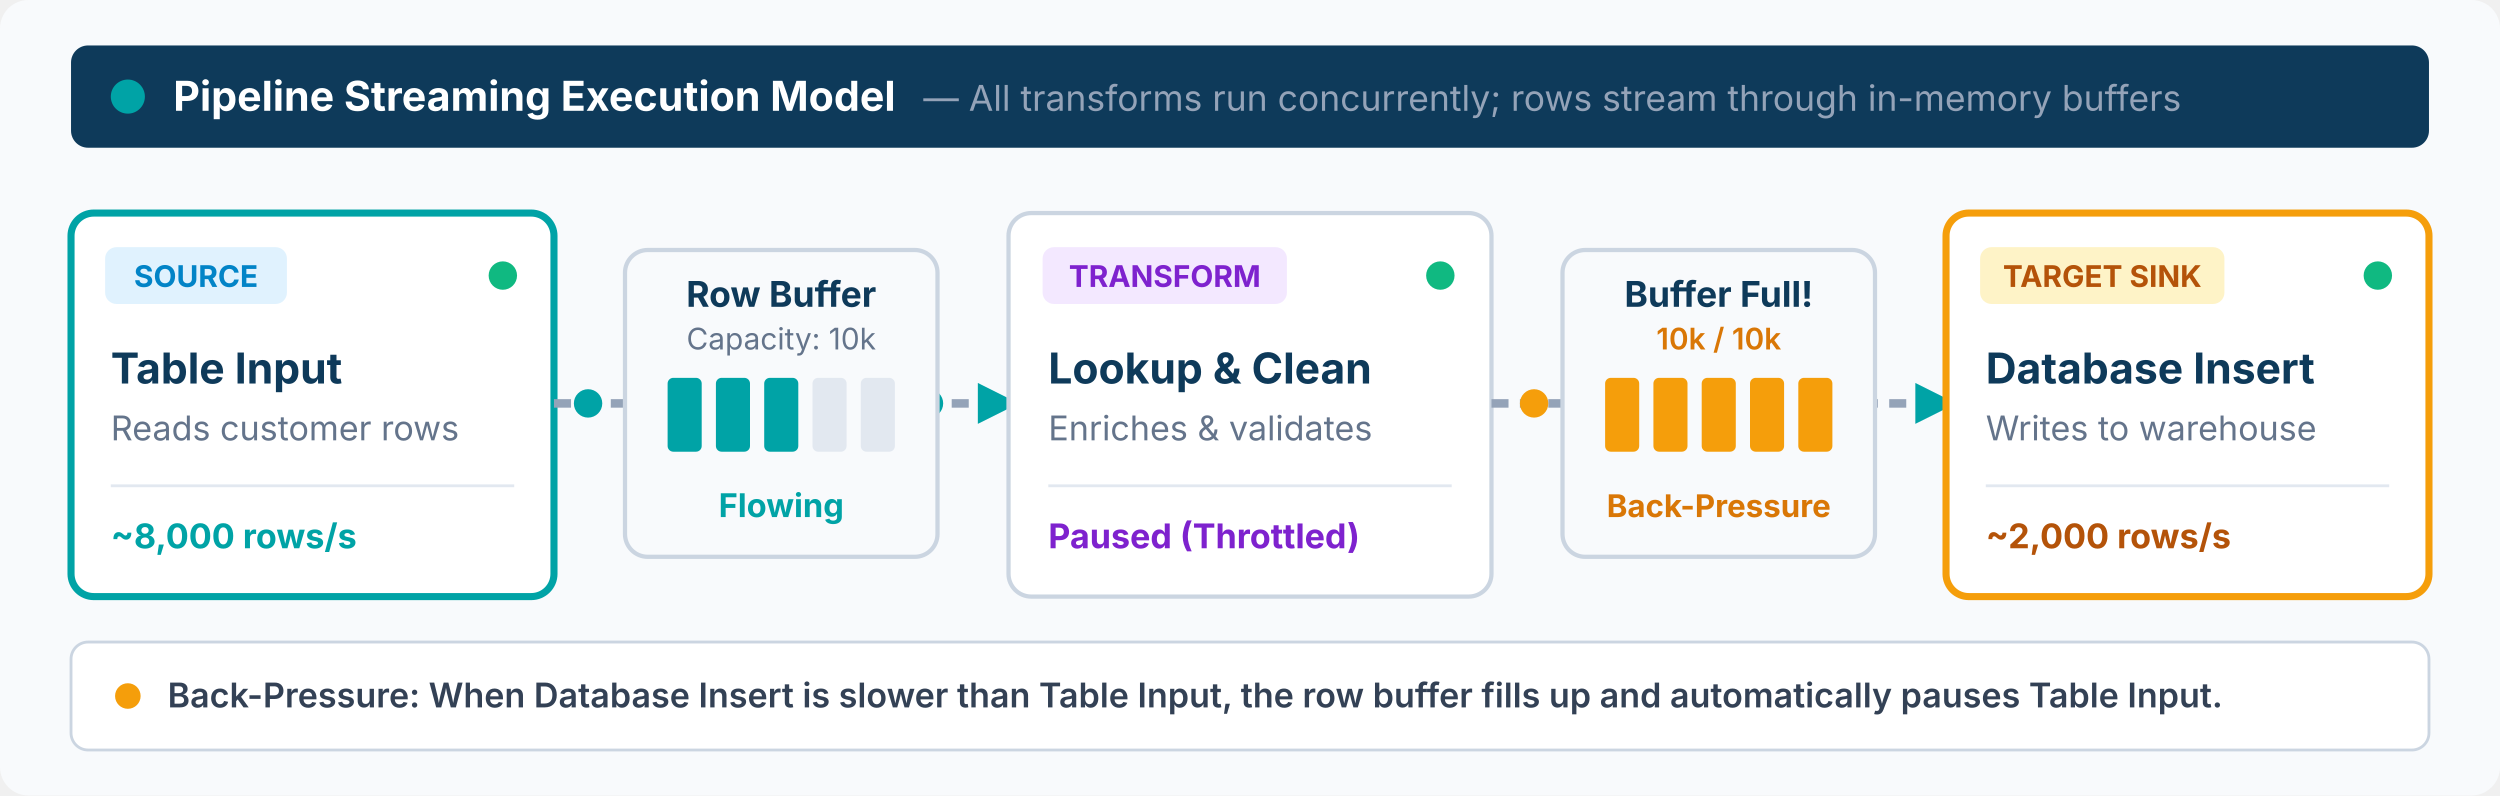
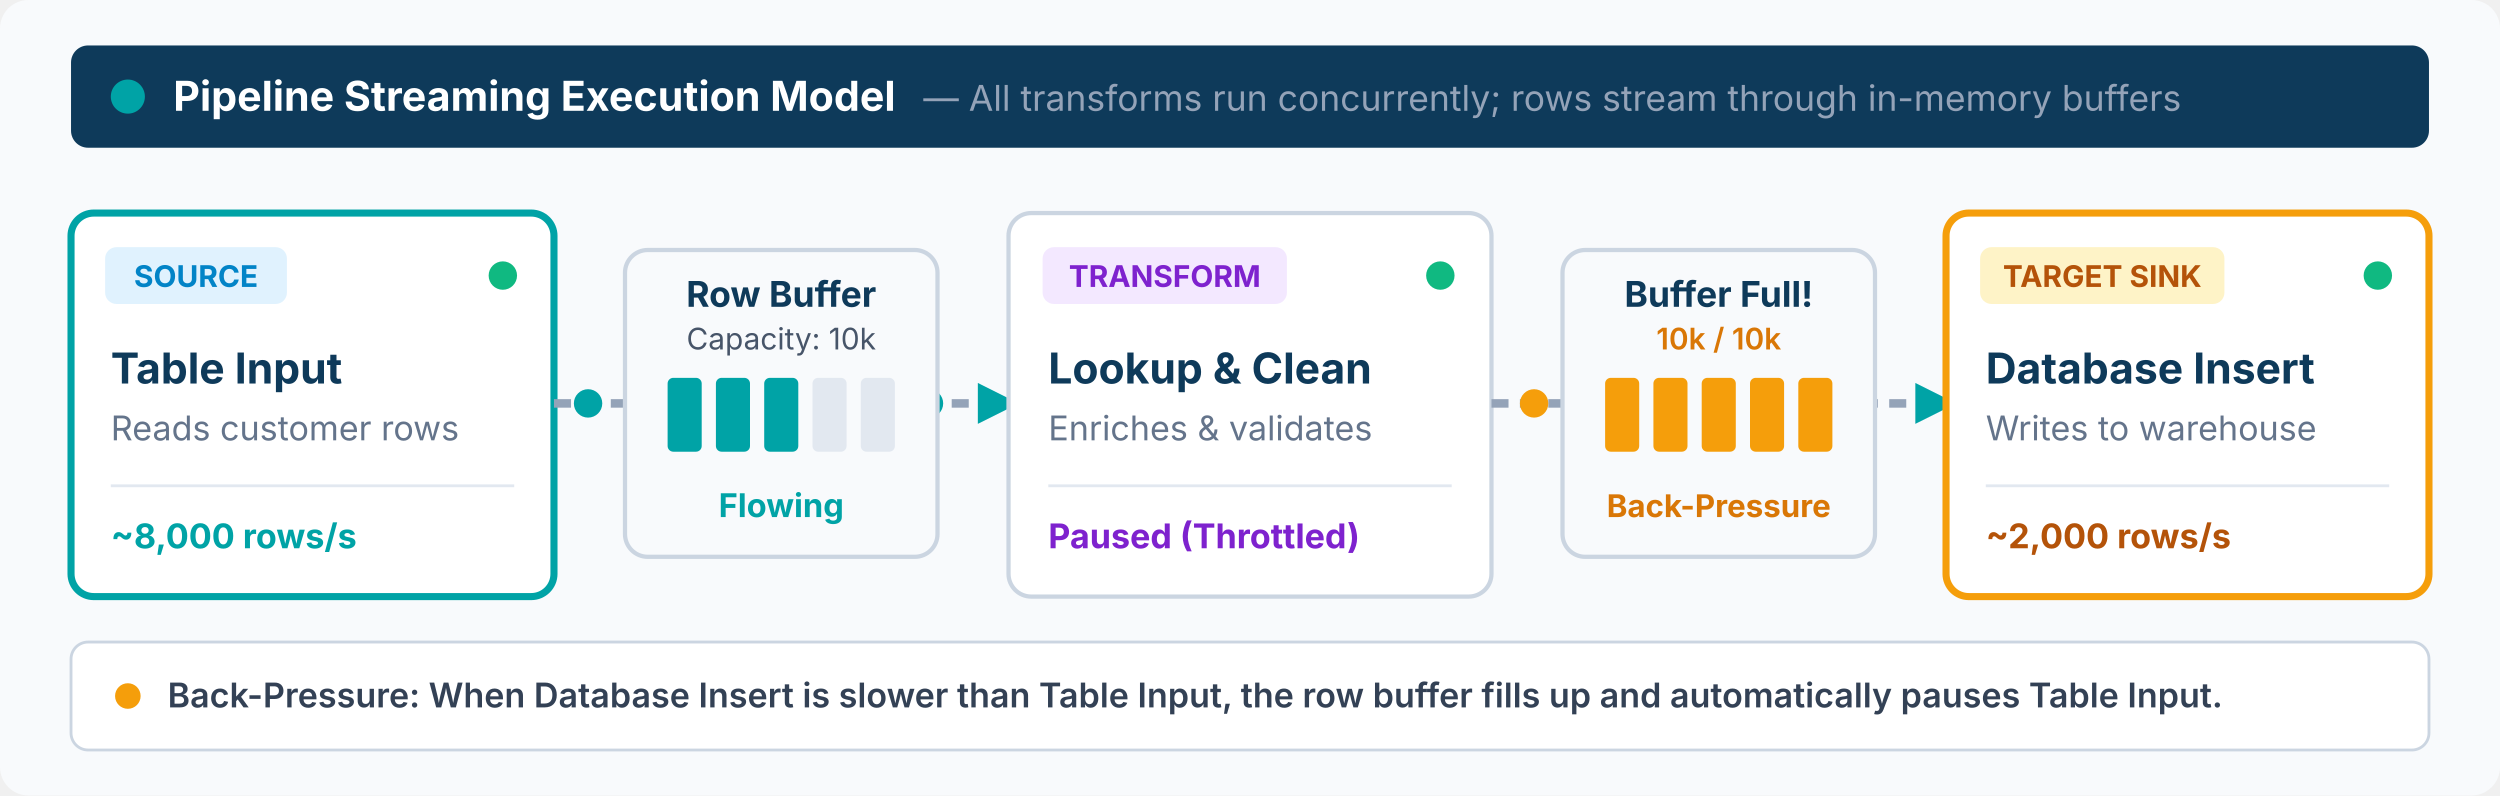
<svg xmlns="http://www.w3.org/2000/svg" viewBox="0 0 880 280" width="880" height="280">
  <defs>
    <style>
-       .bg { fill: #f8fafc; }
-       .card { fill: #ffffff; stroke: #cbd5e1; stroke-width: 1.5; rx: 8px; }
-       .card-source { fill: #ffffff; stroke: #00a3a6; stroke-width: 2.5; rx: 8px; }
-       .card-target { fill: #ffffff; stroke: #f59e0b; stroke-width: 2.5; rx: 8px; }
+       .pl-bg { fill: #f8fafc; }
+       .pl-card { fill: #ffffff; stroke: #cbd5e1; stroke-width: 1.5; rx: 8px; }
+       .pl-card-source { fill: #ffffff; stroke: #00a3a6; stroke-width: 2.5; rx: 8px; }
+       .pl-card-target { fill: #ffffff; stroke: #f59e0b; stroke-width: 2.5; rx: 8px; }
      
-       .text-title { font-family: system-ui, -apple-system, sans-serif; font-size: 15px; font-weight: 700; fill: #0e3a5a; }
-       .text-subtitle { font-family: system-ui, -apple-system, sans-serif; font-size: 12px; fill: #64748b; }
-       .text-tag { font-family: system-ui, -apple-system, sans-serif; font-size: 10.5px; font-weight: 700; text-transform: uppercase; }
-       .text-metric { font-family: system-ui, -apple-system, sans-serif; font-size: 12px; font-weight: 700; }
-       .text-buffer-title { font-family: system-ui, -apple-system, sans-serif; font-size: 12.5px; font-weight: 700; fill: #0e3a5a; }
+       .pl-text-title { font-family: system-ui, -apple-system, sans-serif; font-size: 15px; font-weight: 700; fill: #0e3a5a; }
+       .pl-text-subtitle { font-family: system-ui, -apple-system, sans-serif; font-size: 12px; fill: #64748b; }
+       .pl-text-tag { font-family: system-ui, -apple-system, sans-serif; font-size: 10.5px; font-weight: 700; text-transform: uppercase; }
+       .pl-text-metric { font-family: system-ui, -apple-system, sans-serif; font-size: 12px; font-weight: 700; }
+       .pl-text-buffer-title { font-family: system-ui, -apple-system, sans-serif; font-size: 12.5px; font-weight: 700; fill: #0e3a5a; }
      
-       .hop-line { stroke: #94a3b8; stroke-width: 3; stroke-dasharray: 6 4; fill: none; }
-       .buffer-box { fill: #f8fafc; stroke: #cbd5e1; stroke-width: 1.5; rx: 8px; }
-       .bar-normal { fill: #00a3a6; rx: 2px; }
-       .bar-warn { fill: #f59e0b; rx: 2px; }
-       .bar-empty { fill: #e2e8f0; rx: 2px; }
-       .ribbon { fill: #ffffff; stroke: #cbd5e1; stroke-width: 1; rx: 6px; }
-       .ribbon-text { font-family: system-ui, -apple-system, sans-serif; font-size: 12px; font-weight: 600; fill: #334155; }
+       .pl-hop-line { stroke: #94a3b8; stroke-width: 3; stroke-dasharray: 6 4; fill: none; }
+       .pl-buffer-box { fill: #f8fafc; stroke: #cbd5e1; stroke-width: 1.5; rx: 8px; }
+       .pl-bar-normal { fill: #00a3a6; rx: 2px; }
+       .pl-bar-warn { fill: #f59e0b; rx: 2px; }
+       .pl-bar-empty { fill: #e2e8f0; rx: 2px; }
+       .pl-ribbon { fill: #ffffff; stroke: #cbd5e1; stroke-width: 1; rx: 6px; }
+       .pl-ribbon-text { font-family: system-ui, -apple-system, sans-serif; font-size: 12px; font-weight: 600; fill: #334155; }
      
-       .pulse-warn { animation: pulseWarning 2s infinite ease-in-out; }
+       .pl-pulse-warn { animation: pl-pulseWarning 2s infinite ease-in-out; }

-       @keyframes pulseWarning {
+       @keyframes pl-pulseWarning {
        0%, 100% { filter: drop-shadow(0 0 2px rgba(245, 158, 11, 0.4)); }
        50% { filter: drop-shadow(0 0 8px rgba(245, 158, 11, 0.8)); }
      }

      /* Animated streaming row tokens */
-       .dot-stream1 { animation: streamAnim1 2s infinite linear; }
-       .dot-stream2 { animation: streamAnim2 2s infinite linear; }
+       .pl-dot-stream1 { animation: pl-streamAnim1 2s infinite linear; }
+       .pl-dot-stream2 { animation: pl-streamAnim2 2s infinite linear; }

-       @keyframes streamAnim1 {
+       @keyframes pl-streamAnim1 {
        0% { transform: translateX(0px); opacity: 0; }
        15% { opacity: 1; }
        85% { opacity: 1; }
        100% { transform: translateX(160px); opacity: 0; }
      }

-       @keyframes streamAnim2 {
+       @keyframes pl-streamAnim2 {
        0% { transform: translateX(0px); opacity: 0; }
        15% { opacity: 1; }
        85% { opacity: 1; }
        100% { transform: translateX(160px); opacity: 0; }
      }
+       .pl-ink-muted { fill: #475569; }

+       /* Dark mode. The OS preference is the default, but the Hop site also has
+          its own light/dark toggle which sets data-theme on the page root, so
+          both have to be honoured -- and an explicit light choice has to win
+          over a dark OS. */
      @media (prefers-color-scheme: dark) {
-         .bg { fill: #0f172a; }
-         .card { fill: #1e293b; stroke: #334155; }
-         .card-source { fill: #1e293b; stroke: #00a3a6; }
-         .card-target { fill: #1e293b; stroke: #f59e0b; }
-         .text-title { fill: #f1f5f9; }
-         .text-subtitle { fill: #94a3b8; }
-         .text-buffer-title { fill: #cbd5e1; }
-         .buffer-box { fill: #0f172a; stroke: #334155; }
-         .bar-empty { fill: #334155; }
-         .hop-line { stroke: #475569; }
-         .ribbon { fill: #1e293b; stroke: #334155; }
-         .ribbon-text { fill: #cbd5e1; }
+         :root:not([data-theme="light"]) .pl-bg { fill: #0f172a; }
+         :root:not([data-theme="light"]) .pl-card { fill: #1e293b; stroke: #334155; }
+         :root:not([data-theme="light"]) .pl-card-source { fill: #1e293b; stroke: #00a3a6; }
+         :root:not([data-theme="light"]) .pl-card-target { fill: #1e293b; stroke: #f59e0b; }
+         :root:not([data-theme="light"]) .pl-text-title { fill: #f1f5f9; }
+         :root:not([data-theme="light"]) .pl-text-subtitle { fill: #94a3b8; }
+         :root:not([data-theme="light"]) .pl-text-buffer-title { fill: #cbd5e1; }
+         :root:not([data-theme="light"]) .pl-buffer-box { fill: #0f172a; stroke: #334155; }
+         :root:not([data-theme="light"]) .pl-bar-empty { fill: #334155; }
+         :root:not([data-theme="light"]) .pl-hop-line { stroke: #475569; }
+         :root:not([data-theme="light"]) .pl-ribbon { fill: #1e293b; stroke: #334155; }
+         :root:not([data-theme="light"]) .pl-ribbon-text { fill: #cbd5e1; }
+         :root:not([data-theme="light"]) .pl-ink-muted { fill: #94a3b8; }
      }
+ 
+       :root[data-theme="dark"] .pl-bg { fill: #0f172a; }
+       :root[data-theme="dark"] .pl-card { fill: #1e293b; stroke: #334155; }
+       :root[data-theme="dark"] .pl-card-source { fill: #1e293b; stroke: #00a3a6; }
+       :root[data-theme="dark"] .pl-card-target { fill: #1e293b; stroke: #f59e0b; }
+       :root[data-theme="dark"] .pl-text-title { fill: #f1f5f9; }
+       :root[data-theme="dark"] .pl-text-subtitle { fill: #94a3b8; }
+       :root[data-theme="dark"] .pl-text-buffer-title { fill: #cbd5e1; }
+       :root[data-theme="dark"] .pl-buffer-box { fill: #0f172a; stroke: #334155; }
+       :root[data-theme="dark"] .pl-bar-empty { fill: #334155; }
+       :root[data-theme="dark"] .pl-hop-line { stroke: #475569; }
+       :root[data-theme="dark"] .pl-ribbon { fill: #1e293b; stroke: #334155; }
+       :root[data-theme="dark"] .pl-ribbon-text { fill: #cbd5e1; }
+       :root[data-theme="dark"] .pl-ink-muted { fill: #94a3b8; }
    </style>
    <marker id="arrow" viewBox="0 0 10 10" refX="6" refY="5" markerWidth="6" markerHeight="6" orient="auto-start-reverse">
      <path d="M 0 1 L 8 5 L 0 9 z" fill="#00a3a6" />
    </marker>
  </defs>
-   <rect width="880" height="280" rx="10" class="bg" />
+   <rect width="880" height="280" rx="10" class="pl-bg" />
  <g transform="translate(25, 16)">
    <rect width="830" height="36" rx="6" fill="#0e3a5a" />
    <circle cx="20" cy="18" r="6" fill="#00a3a6" />
    <text x="36" y="23" font-family="system-ui, -apple-system, sans-serif" font-size="14.5" font-weight="700" fill="#ffffff">
      Pipeline Streaming Execution Model
    </text>
    <text x="300" y="23" font-family="system-ui, -apple-system, sans-serif" font-size="12.5" fill="#94a3b8">
      — All transforms run concurrently; rows stream through in-memory buffers
    </text>
  </g>
  <g transform="translate(25, 75)">
-     <rect width="170" height="135" class="card-source" />
+     <rect width="170" height="135" class="pl-card-source" />
    <rect x="12" y="12" width="64" height="20" rx="4" fill="#e0f2fe" />
-     <text x="44" y="26" text-anchor="middle" class="text-tag" fill="#0284c7">SOURCE</text>
+     <text x="44" y="26" text-anchor="middle" class="pl-text-tag" fill="#0284c7">SOURCE</text>
    <circle cx="152" cy="22" r="5" fill="#10b981" />
-     <text x="14" y="60" class="text-title">Table Input</text>
-     <text x="14" y="80" class="text-subtitle">Reads customer rows</text>
+     <text x="14" y="60" class="pl-text-title">Table Input</text>
+     <text x="14" y="80" class="pl-text-subtitle">Reads customer rows</text>
    <line x1="14" y1="96" x2="156" y2="96" stroke="#e2e8f0" stroke-width="1" />
-     <text x="14" y="118" class="text-metric" fill="#00a3a6">~8,000 rows/s</text>
+     <text x="14" y="118" class="pl-text-metric" fill="#00a3a6">~8,000 rows/s</text>
  </g>
  <g transform="translate(195, 142)">
-     <line x1="0" y1="0" x2="160" y2="0" class="hop-line" marker-end="url(#arrow)" />
-     <g class="dot-stream1">
+     <line x1="0" y1="0" x2="160" y2="0" class="pl-hop-line" marker-end="url(#arrow)" />
+     <g class="pl-dot-stream1">
      <circle cx="12" cy="0" r="5" fill="#00a3a6" />
      <circle cx="52" cy="0" r="5" fill="#00a3a6" />
      <circle cx="92" cy="0" r="5" fill="#00a3a6" />
      <circle cx="132" cy="0" r="5" fill="#00a3a6" />
    </g>
    <g transform="translate(25, -54)">
-       <rect width="110" height="108" class="buffer-box" />
-       <text x="55" y="20" text-anchor="middle" class="text-buffer-title">Row Buffer</text>
-       <text x="55" y="35" text-anchor="middle" font-family="system-ui, -apple-system, sans-serif" font-size="10.5" fill="#64748b">Capacity: 10k</text>
+       <rect width="110" height="108" class="pl-buffer-box" />
+       <text x="55" y="20" text-anchor="middle" class="pl-text-buffer-title">Row Buffer</text>
+       <text x="55" y="35" text-anchor="middle" font-family="system-ui, -apple-system, sans-serif" font-size="10.5" class="pl-ink-muted">Capacity: 10k</text>
      <g transform="translate(15, 45)">
-         <rect x="0" y="0" width="12" height="26" class="bar-normal" />
-         <rect x="17" y="0" width="12" height="26" class="bar-normal" />
-         <rect x="34" y="0" width="12" height="26" class="bar-normal" />
-         <rect x="51" y="0" width="12" height="26" class="bar-empty" />
-         <rect x="68" y="0" width="12" height="26" class="bar-empty" />
+         <rect x="0" y="0" width="12" height="26" class="pl-bar-normal" />
+         <rect x="17" y="0" width="12" height="26" class="pl-bar-normal" />
+         <rect x="34" y="0" width="12" height="26" class="pl-bar-normal" />
+         <rect x="51" y="0" width="12" height="26" class="pl-bar-empty" />
+         <rect x="68" y="0" width="12" height="26" class="pl-bar-empty" />
      </g>
      <text x="55" y="94" text-anchor="middle" font-family="system-ui, -apple-system, sans-serif" font-size="11.5" font-weight="700" fill="#00a3a6">Flowing</text>
    </g>
  </g>
  <g transform="translate(355, 75)">
-     <rect width="170" height="135" class="card" />
+     <rect width="170" height="135" class="pl-card" />
    <rect x="12" y="12" width="86" height="20" rx="4" fill="#f3e8ff" />
-     <text x="55" y="26" text-anchor="middle" class="text-tag" fill="#7e22ce">TRANSFORM</text>
+     <text x="55" y="26" text-anchor="middle" class="pl-text-tag" fill="#7e22ce">TRANSFORM</text>
    <circle cx="152" cy="22" r="5" fill="#10b981" />
-     <text x="14" y="60" class="text-title">Lookup &amp; Clean</text>
-     <text x="14" y="80" class="text-subtitle">Enriches &amp; validates</text>
+     <text x="14" y="60" class="pl-text-title">Lookup &amp; Clean</text>
+     <text x="14" y="80" class="pl-text-subtitle">Enriches &amp; validates</text>
    <line x1="14" y1="96" x2="156" y2="96" stroke="#e2e8f0" stroke-width="1" />
-     <text x="14" y="118" class="text-metric" fill="#7e22ce">Paused (Throttled)</text>
+     <text x="14" y="118" class="pl-text-metric" fill="#7e22ce">Paused (Throttled)</text>
  </g>
  <g transform="translate(525, 142)">
-     <line x1="0" y1="0" x2="160" y2="0" class="hop-line" marker-end="url(#arrow)" />
-     <g class="dot-stream2">
+     <line x1="0" y1="0" x2="160" y2="0" class="pl-hop-line" marker-end="url(#arrow)" />
+     <g class="pl-dot-stream2">
      <circle cx="15" cy="0" r="5" fill="#f59e0b" />
      <circle cx="65" cy="0" r="5" fill="#f59e0b" />
      <circle cx="115" cy="0" r="5" fill="#f59e0b" />
    </g>
-     <g transform="translate(25, -54)" class="pulse-warn">
-       <rect width="110" height="108" class="buffer-box" stroke="#f59e0b" stroke-width="2.5" />
-       <text x="55" y="20" text-anchor="middle" class="text-buffer-title" fill="#d97706">Buffer Full!</text>
+     <g transform="translate(25, -54)" class="pl-pulse-warn">
+       <rect width="110" height="108" class="pl-buffer-box" stroke="#f59e0b" stroke-width="2.5" />
+       <text x="55" y="20" text-anchor="middle" class="pl-text-buffer-title" fill="#d97706">Buffer Full!</text>
      <text x="55" y="35" text-anchor="middle" font-family="system-ui, -apple-system, sans-serif" font-size="10.5" font-weight="600" fill="#d97706">10k / 10k</text>
      <g transform="translate(15, 45)">
-         <rect x="0" y="0" width="12" height="26" class="bar-warn" />
-         <rect x="17" y="0" width="12" height="26" class="bar-warn" />
-         <rect x="34" y="0" width="12" height="26" class="bar-warn" />
-         <rect x="51" y="0" width="12" height="26" class="bar-warn" />
-         <rect x="68" y="0" width="12" height="26" class="bar-warn" />
+         <rect x="0" y="0" width="12" height="26" class="pl-bar-warn" />
+         <rect x="17" y="0" width="12" height="26" class="pl-bar-warn" />
+         <rect x="34" y="0" width="12" height="26" class="pl-bar-warn" />
+         <rect x="51" y="0" width="12" height="26" class="pl-bar-warn" />
+         <rect x="68" y="0" width="12" height="26" class="pl-bar-warn" />
      </g>
      <text x="55" y="94" text-anchor="middle" font-family="system-ui, -apple-system, sans-serif" font-size="11" font-weight="700" fill="#d97706">Back-Pressure</text>
    </g>
  </g>
  <g transform="translate(685, 75)">
-     <rect width="170" height="135" class="card-target" />
+     <rect width="170" height="135" class="pl-card-target" />
    <rect x="12" y="12" width="86" height="20" rx="4" fill="#fef3c7" />
-     <text x="55" y="26" text-anchor="middle" class="text-tag" fill="#b45309">TARGET SINK</text>
+     <text x="55" y="26" text-anchor="middle" class="pl-text-tag" fill="#b45309">TARGET SINK</text>
    <circle cx="152" cy="22" r="5" fill="#10b981" />
-     <text x="14" y="60" class="text-title">Database Insert</text>
-     <text x="14" y="80" class="text-subtitle">Writes to warehouse</text>
+     <text x="14" y="60" class="pl-text-title">Database Insert</text>
+     <text x="14" y="80" class="pl-text-subtitle">Writes to warehouse</text>
    <line x1="14" y1="96" x2="156" y2="96" stroke="#e2e8f0" stroke-width="1" />
-     <text x="14" y="118" class="text-metric" fill="#b45309">~2,000 rows/s</text>
+     <text x="14" y="118" class="pl-text-metric" fill="#b45309">~2,000 rows/s</text>
  </g>
  <g transform="translate(25, 226)">
-     <rect width="830" height="38" class="ribbon" />
+     <rect width="830" height="38" class="pl-ribbon" />
    <circle cx="20" cy="19" r="4.5" fill="#f59e0b" />
-     <text x="34" y="23" class="ribbon-text">
+     <text x="34" y="23" class="pl-ribbon-text">
      Back-Pressure: When Database Insert is slower than Table Input, the row buffer fills up and automatically pauses Table Input.
    </text>
  </g>
</svg>
